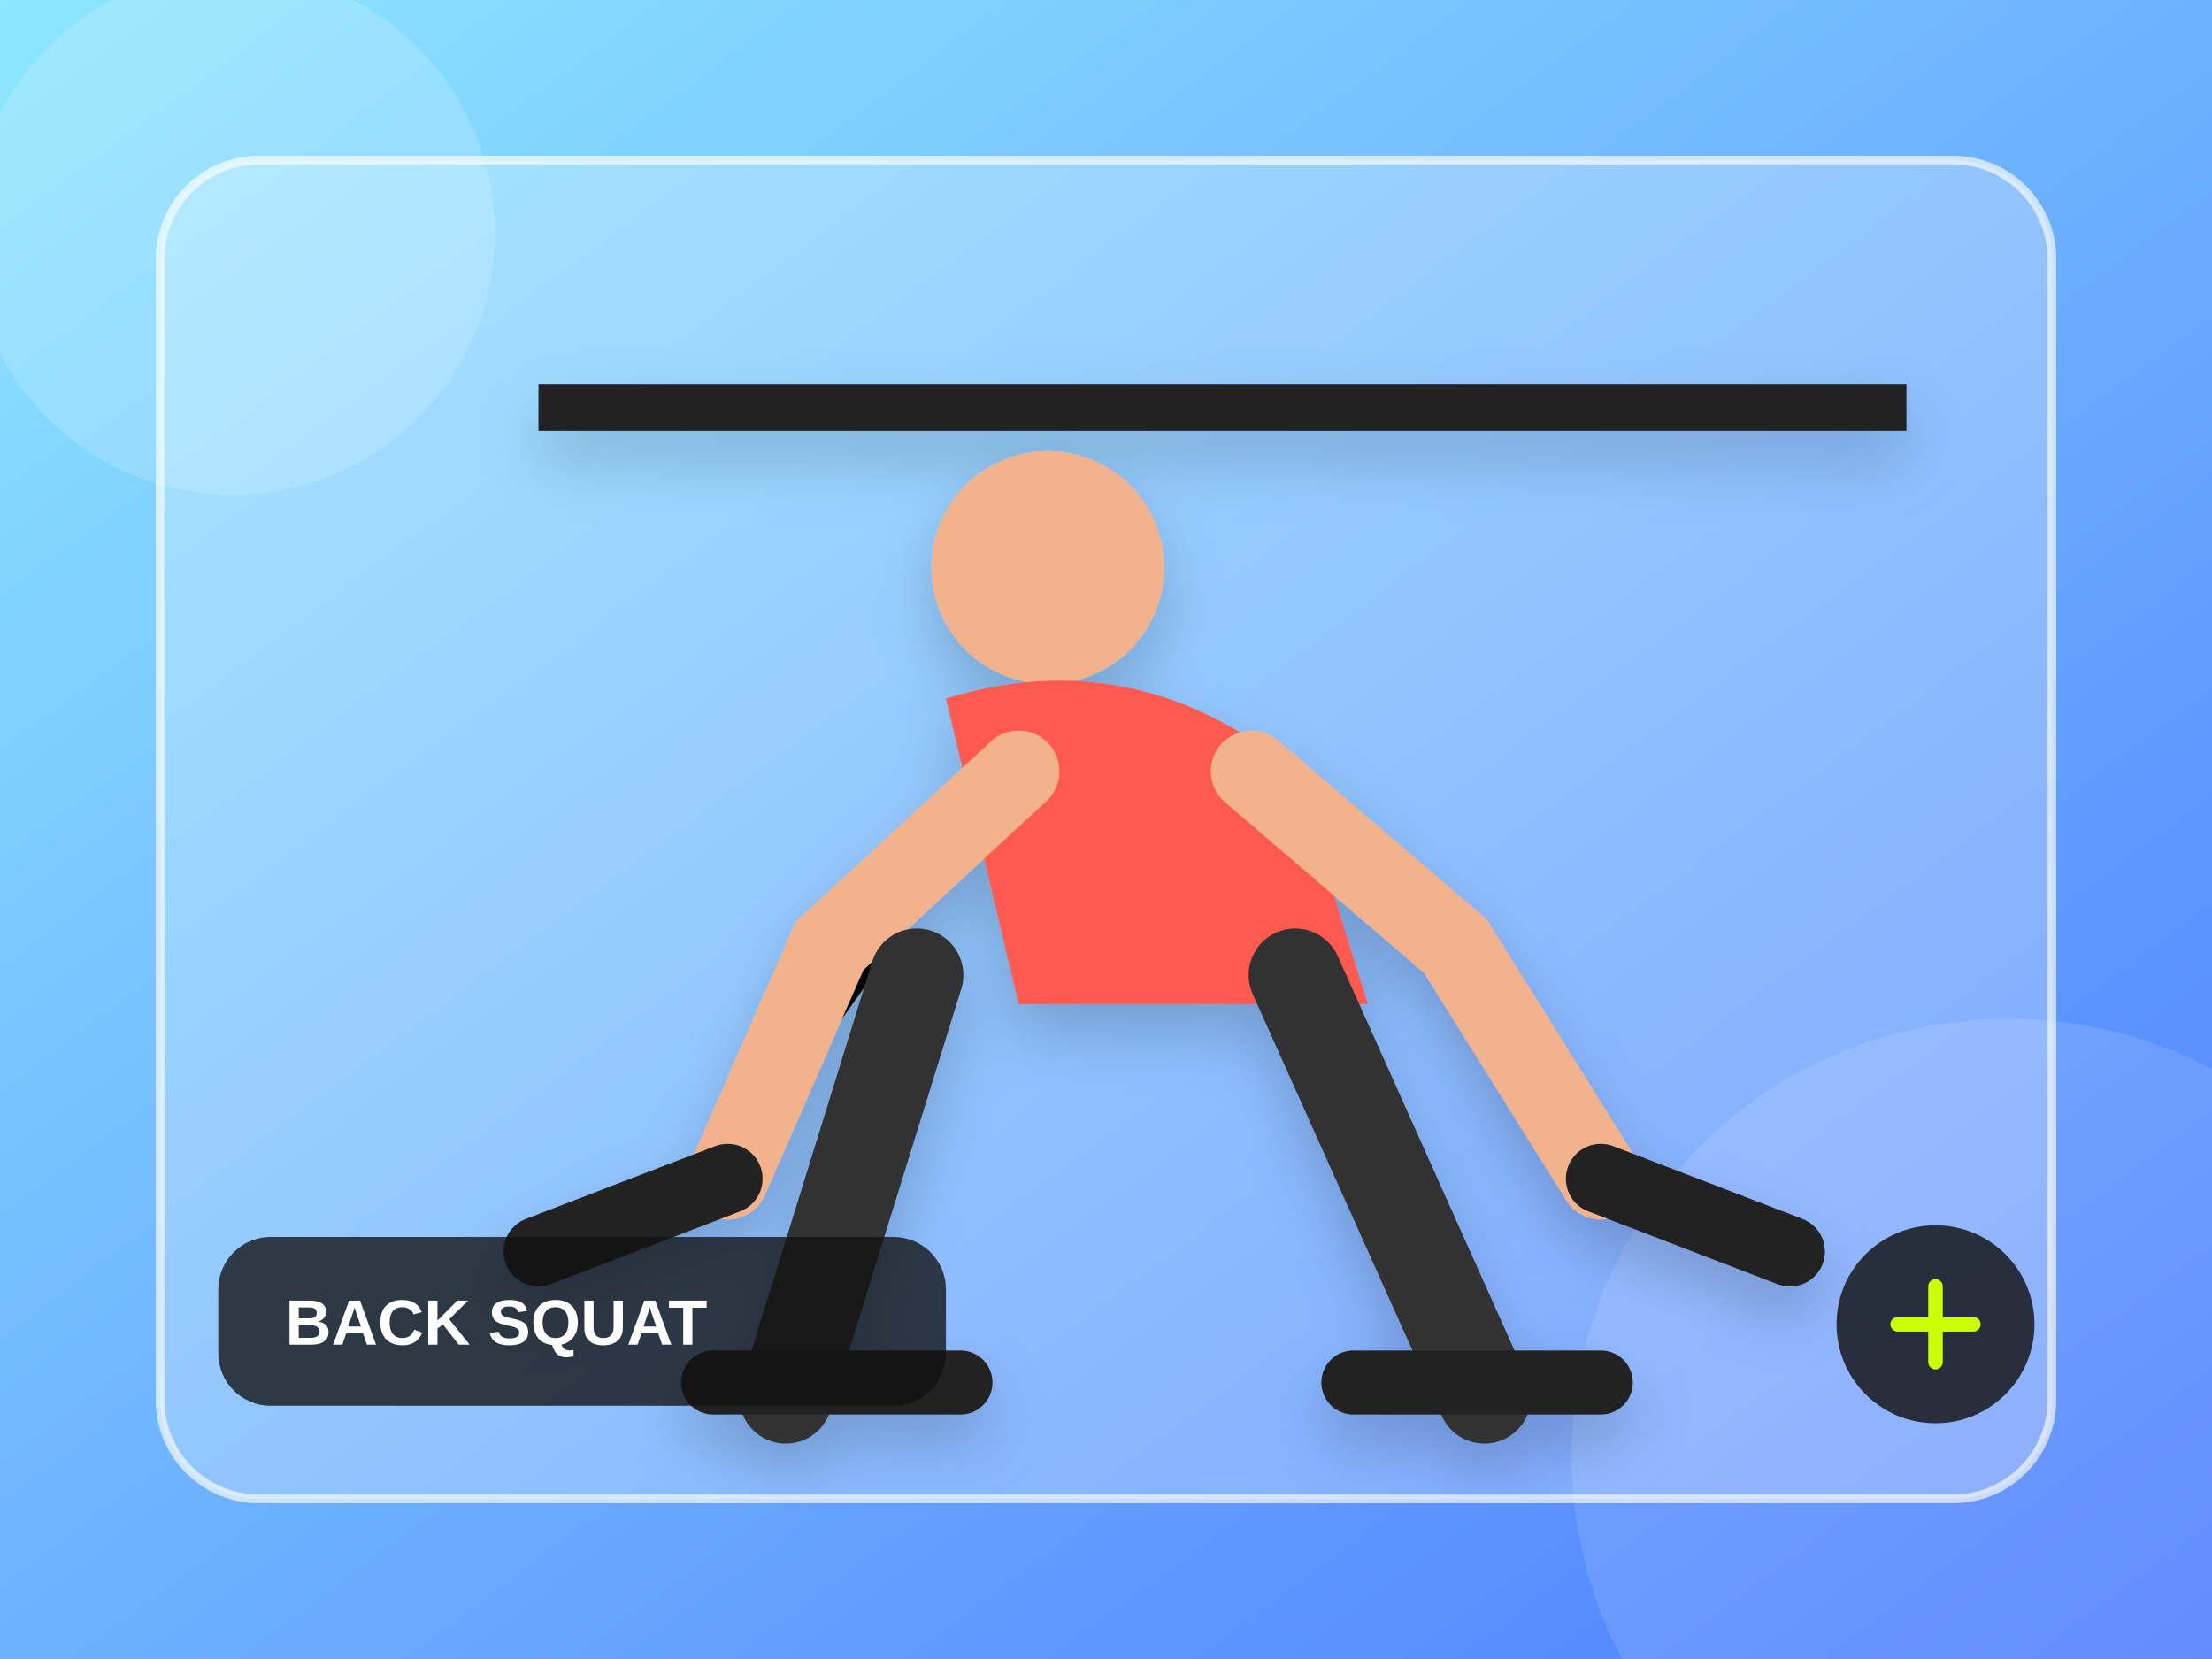
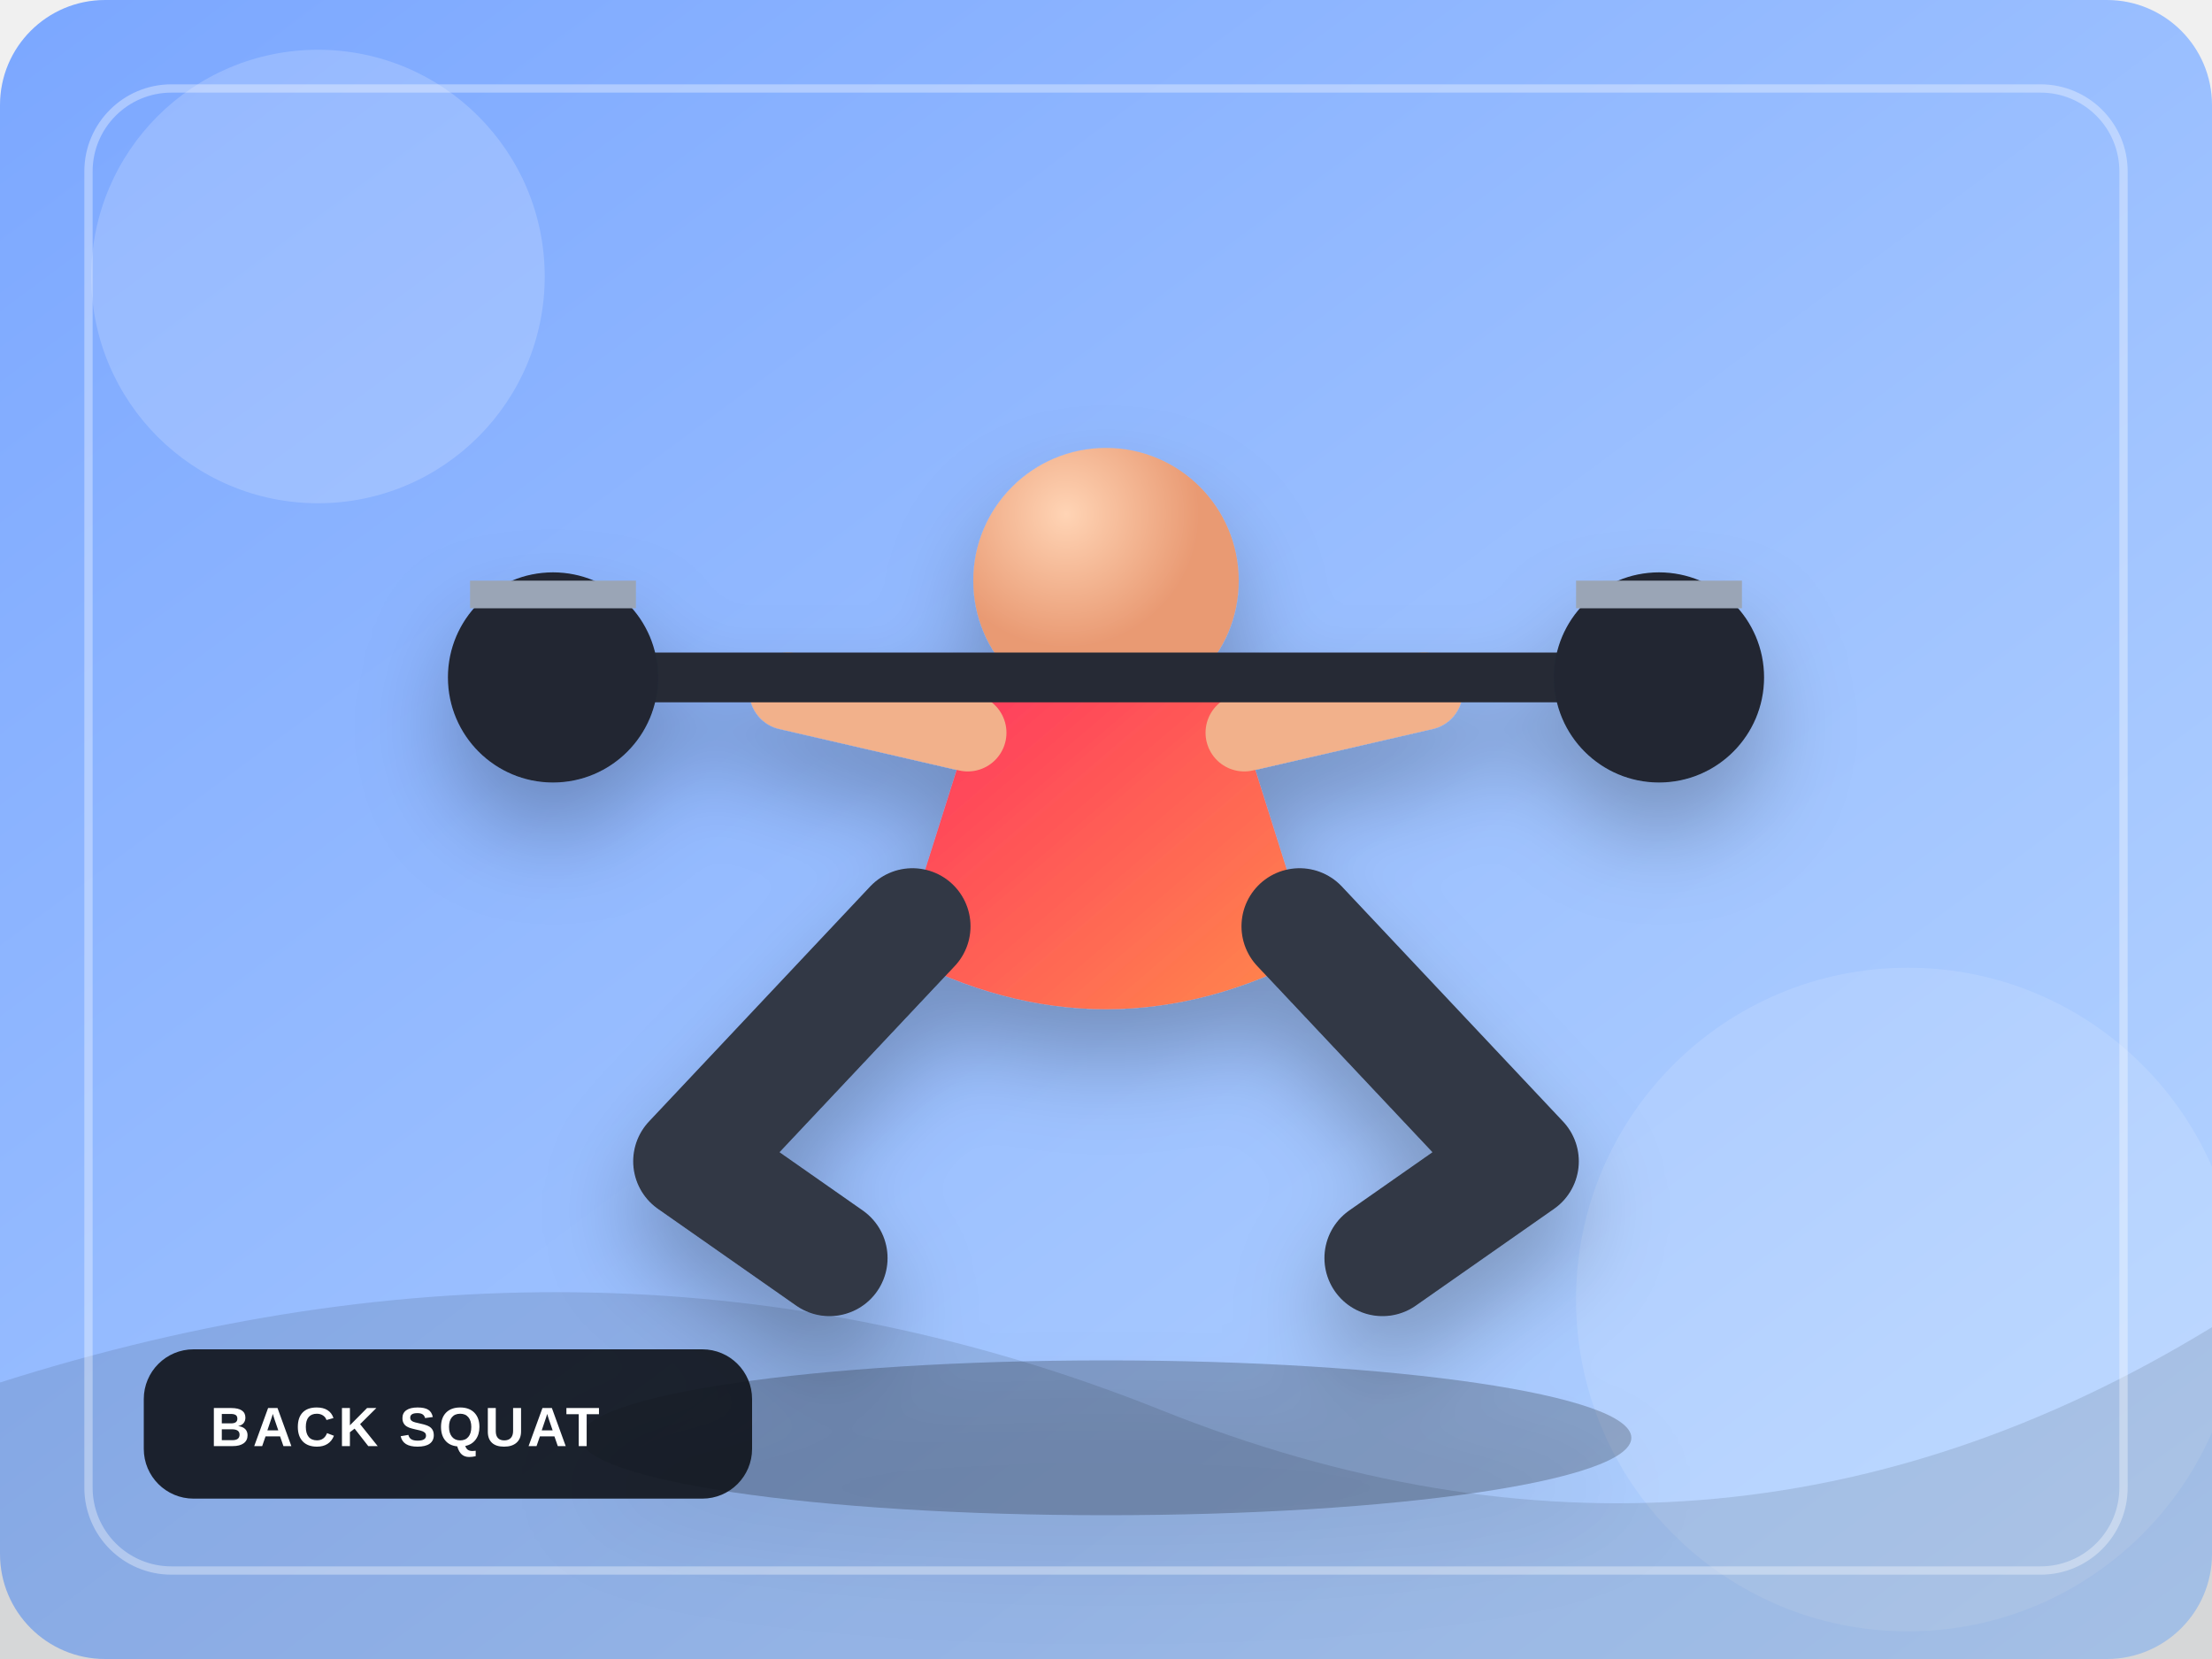
- <svg xmlns="http://www.w3.org/2000/svg" viewBox="0 0 760 570">
+ <svg xmlns="http://www.w3.org/2000/svg" viewBox="0 0 800 600" role="img" aria-label="BACK SQUAT 3D animated illustration">
  <defs>
-     <linearGradient id="g" x1="0" y1="0" x2="1" y2="1">
-       <stop offset="0" stop-color="#8de7ff" />
-       <stop offset="1" stop-color="#4e7cff" />
+     <linearGradient id="bg" x1="0" y1="0" x2="1" y2="1">
+       <stop stop-color="#7ba7ff" />
+       <stop offset="1" stop-color="#b8d6ff" />
    </linearGradient>
-     <filter id="s">
-       <feDropShadow dx="0" dy="10" stdDeviation="10" flood-opacity=".18" />
+     <linearGradient id="shirt" x1="0" y1="0" x2="1" y2="1">
+       <stop stop-color="#ff315f" />
+       <stop offset="1" stop-color="#ff8a4c" />
+     </linearGradient>
+     <radialGradient id="skin" cx="35%" cy="25%">
+       <stop stop-color="#ffd4b5" />
+       <stop offset="1" stop-color="#e99a73" />
+     </radialGradient>
+     <filter id="shadow" x="-30%" y="-30%" width="160%" height="160%">
+       <feDropShadow dx="0" dy="18" stdDeviation="16" flood-opacity=".25" />
    </filter>
+     <filter id="soft" x="-30%" y="-30%" width="160%" height="160%">
+       <feGaussianBlur stdDeviation="12" />
+     </filter>
+     <style>.float{animation:float 3.4s ease-in-out infinite} @keyframes float{0%,100%{transform:translateY(0)}50%{transform:translateY(-8px)}}</style>
  </defs>
-   <rect width="760" height="570" fill="url(#g)" />
-   <circle cx="80" cy="80" r="90" fill="#fff" opacity=".16" />
-   <circle cx="690" cy="500" r="150" fill="#fff" opacity=".12" />
-   <rect x="55" y="55" width="650" height="460" rx="34" fill="#ffffff" opacity=".25" />
-   <rect x="55" y="55" width="650" height="460" rx="34" fill="none" stroke="#fff" stroke-width="3" opacity=".65" />
-   <g filter="url(#s)" transform="translate(0 10)">
-     <path d="M185 130 L655 130" stroke="#222" stroke-width="16" />
-     <circle cx="360" cy="185" r="40" fill="#f2b28b" />
-     <path d="M325 230 Q390 210 445 255 L470 335 L350 335 Z" fill="#ff5a4f" />
-     <path d="M350 255 L285 315 L250 395 M430 255 L500 315 L550 395" stroke="#f2b28b" stroke-width="28" stroke-linecap="round" />
-     <path d="M250 395 L185 420 M550 395 L615 420" stroke="#222" stroke-width="24" stroke-linecap="round" />
-     <path d="M315 325 L270 470 M445 325 L510 470" stroke="#333" stroke-width="32" stroke-linecap="round" />
-     <path d="M245 465 L330 465 M465 465 L550 465" stroke="#222" stroke-width="22" stroke-linecap="round" />
+   <rect width="800" height="600" rx="38" fill="url(#bg)" />
+   <circle cx="115" cy="100" r="82" fill="#fff" opacity=".18" />
+   <circle cx="690" cy="470" r="120" fill="#fff" opacity=".12" />
+   <path d="M0 500 Q220 430 420 510 T800 480 V600 H0Z" fill="#0f1720" opacity=".12" />
+   <g filter="url(#shadow)">
+     <g class="float">
+       <ellipse cx="400" cy="520" rx="190" ry="28" fill="#000" opacity=".22" />
+       <circle cx="400" cy="210" r="48" fill="url(#skin)" />
+       <path d="M355 250 Q400 225 445 250 L475 345 Q400 385 325 345Z" fill="url(#shirt)" />
+       <path d="M350 265 L285 250" stroke="#f2b18b" stroke-width="28" stroke-linecap="round" />
+       <path d="M450 265 L515 250" stroke="#f2b18b" stroke-width="28" stroke-linecap="round" />
+       <path d="M330 335 L250 420 L300 455" fill="none" stroke="#303744" stroke-width="42" stroke-linecap="round" stroke-linejoin="round" />
+       <path d="M470 335 L550 420 L500 455" fill="none" stroke="#303744" stroke-width="42" stroke-linecap="round" stroke-linejoin="round" />
+       <path d="M205 245 H595" stroke="#252b35" stroke-width="18" />
+       <circle cx="200" cy="245" r="38" fill="#202733" />
+       <circle cx="600" cy="245" r="38" fill="#202733" />
+       <path d="M170 215 H230 M570 215 H630" stroke="#9aa5b6" stroke-width="10" />
+     </g>
  </g>
-   <rect x="75" y="425" width="250" height="58" rx="18" fill="#111" opacity=".78" />
-   <text x="98" y="462" font-family="Arial, sans-serif" font-size="22" font-weight="800" fill="#fff">BACK SQUAT</text>
-   <circle cx="665" cy="455" r="34" fill="#111" opacity=".82" />
-   <path d="M652 455h26M665 442v26" stroke="#ccff00" stroke-width="5" stroke-linecap="round" />
+   <rect x="32" y="32" width="736" height="536" rx="30" fill="none" stroke="#fff" stroke-opacity=".35" stroke-width="3" />
+   <rect x="52" y="488" width="220" height="54" rx="18" fill="#11161d" opacity=".92" />
+   <text x="76" y="523" fill="#fff" font-family="Arial, sans-serif" font-size="20" font-weight="900" letter-spacing="1">BACK SQUAT</text>
</svg>
